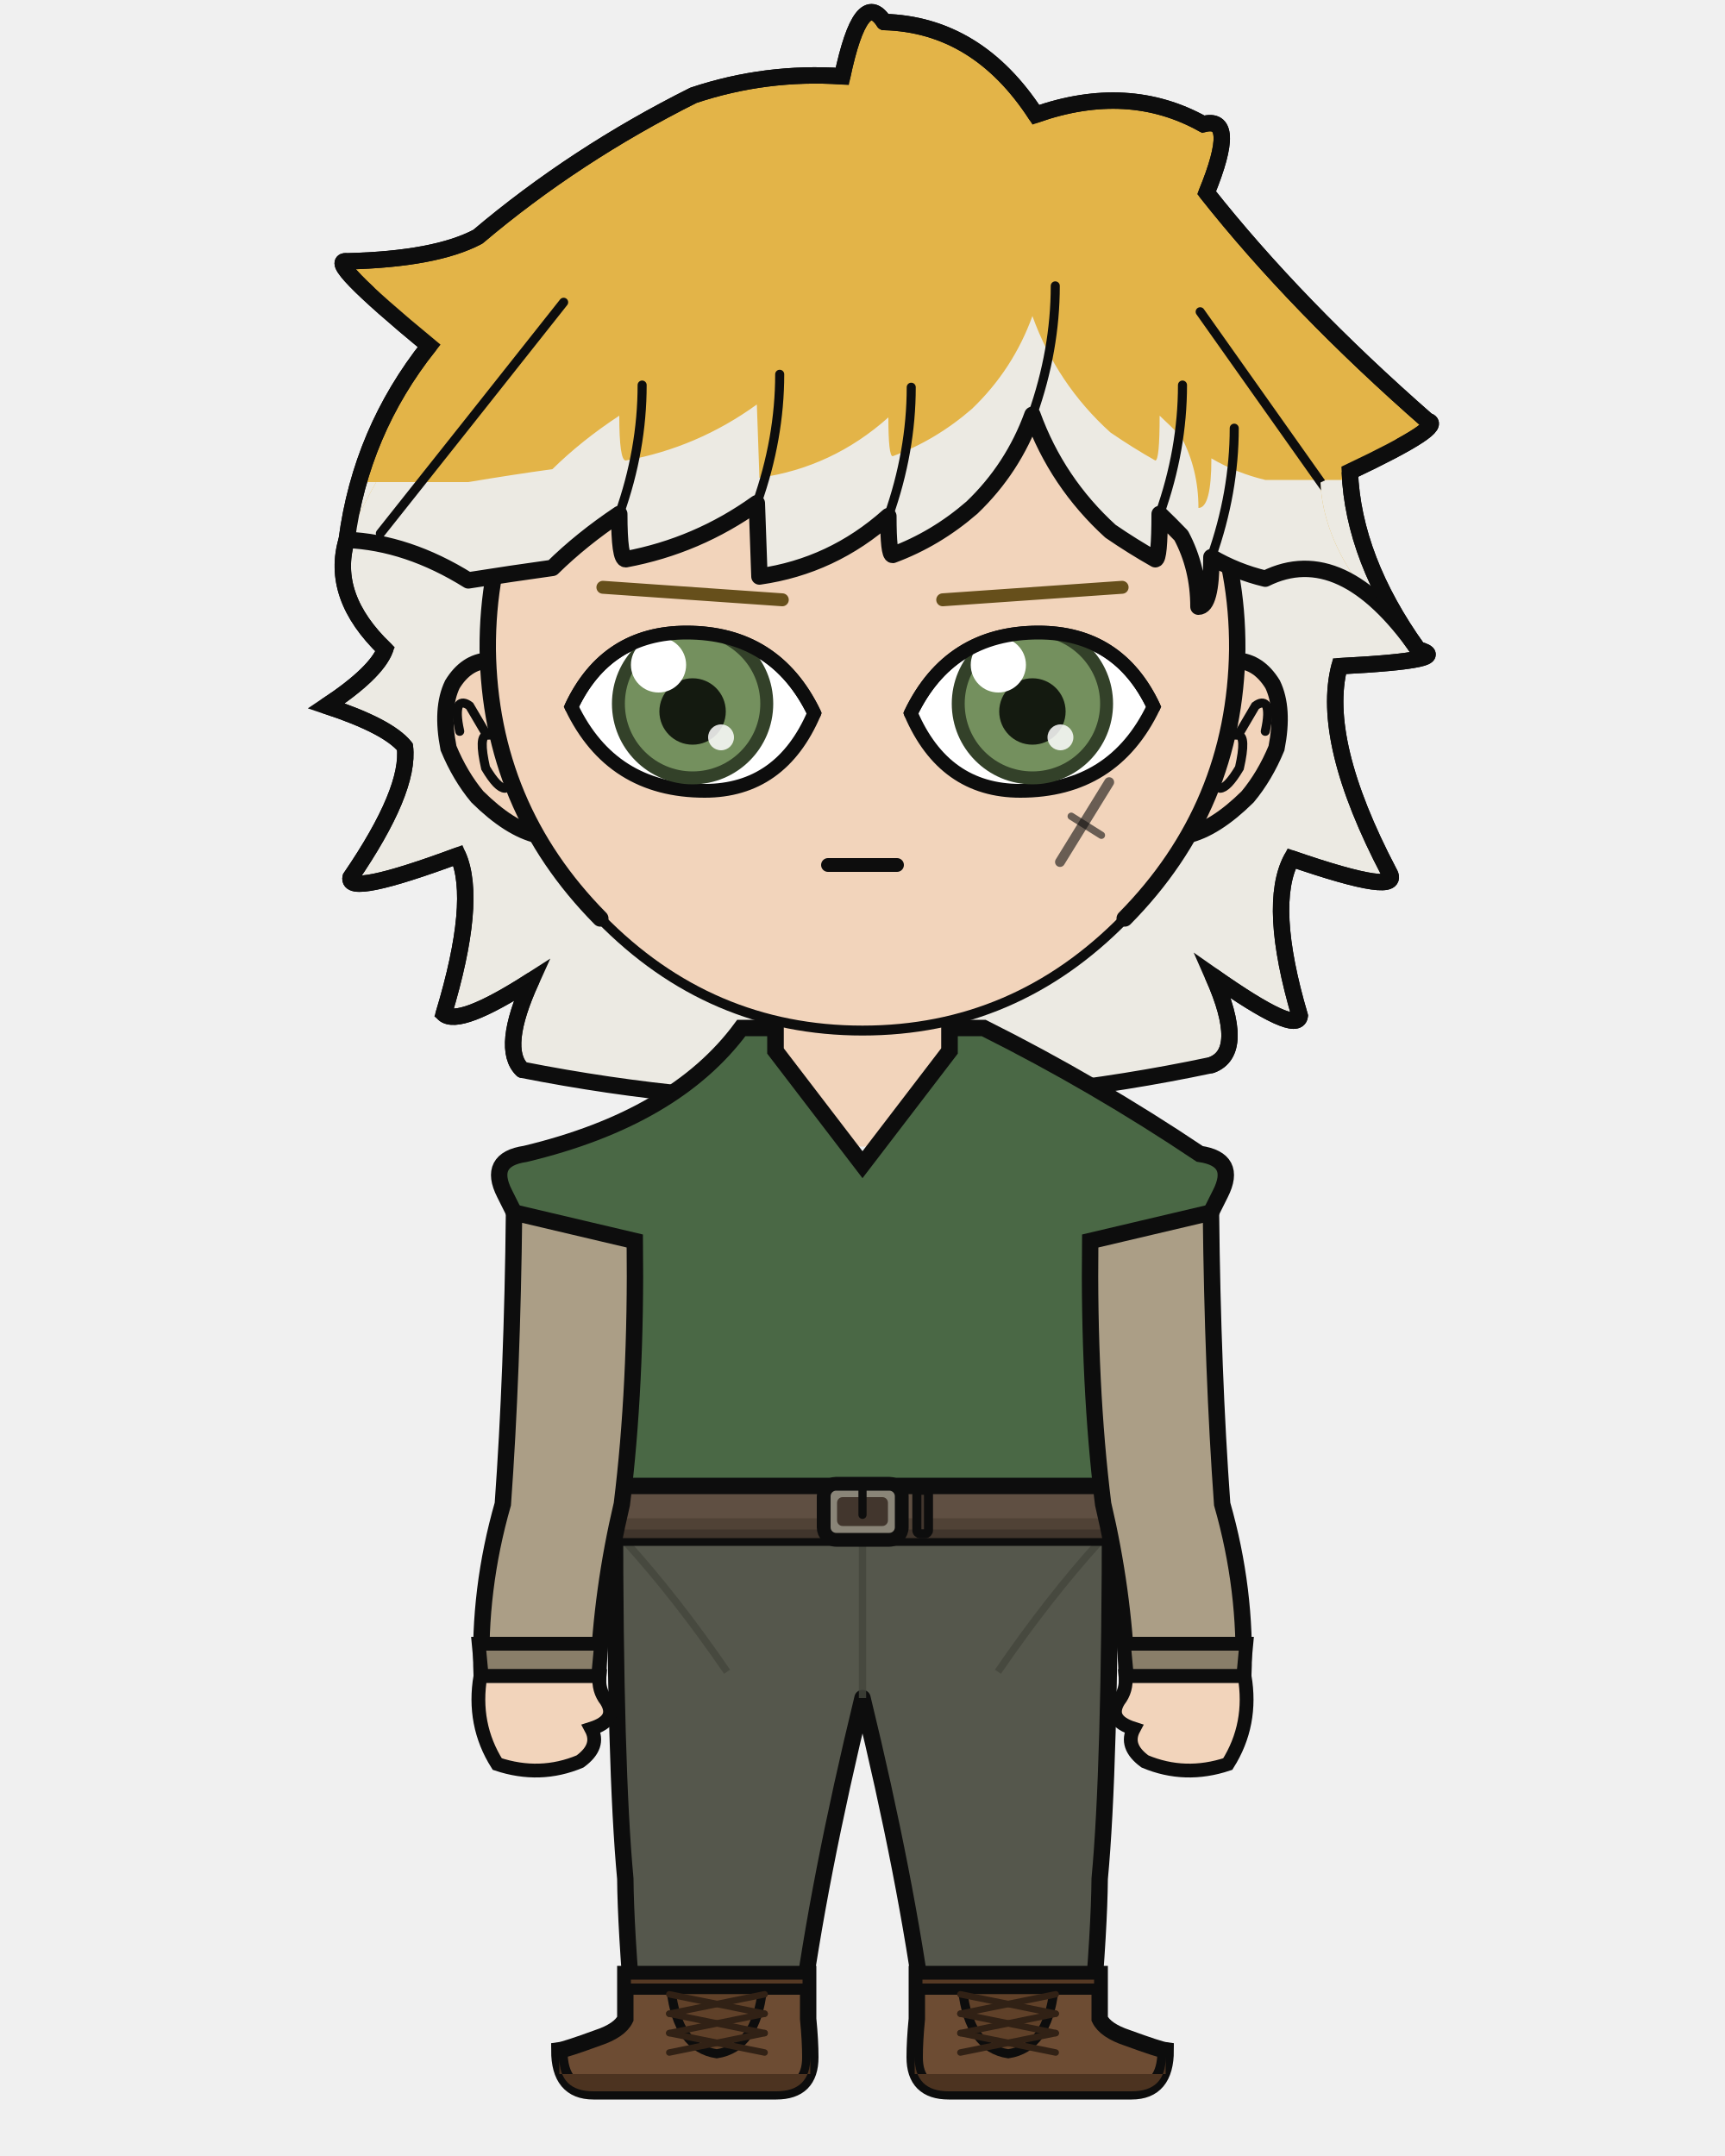
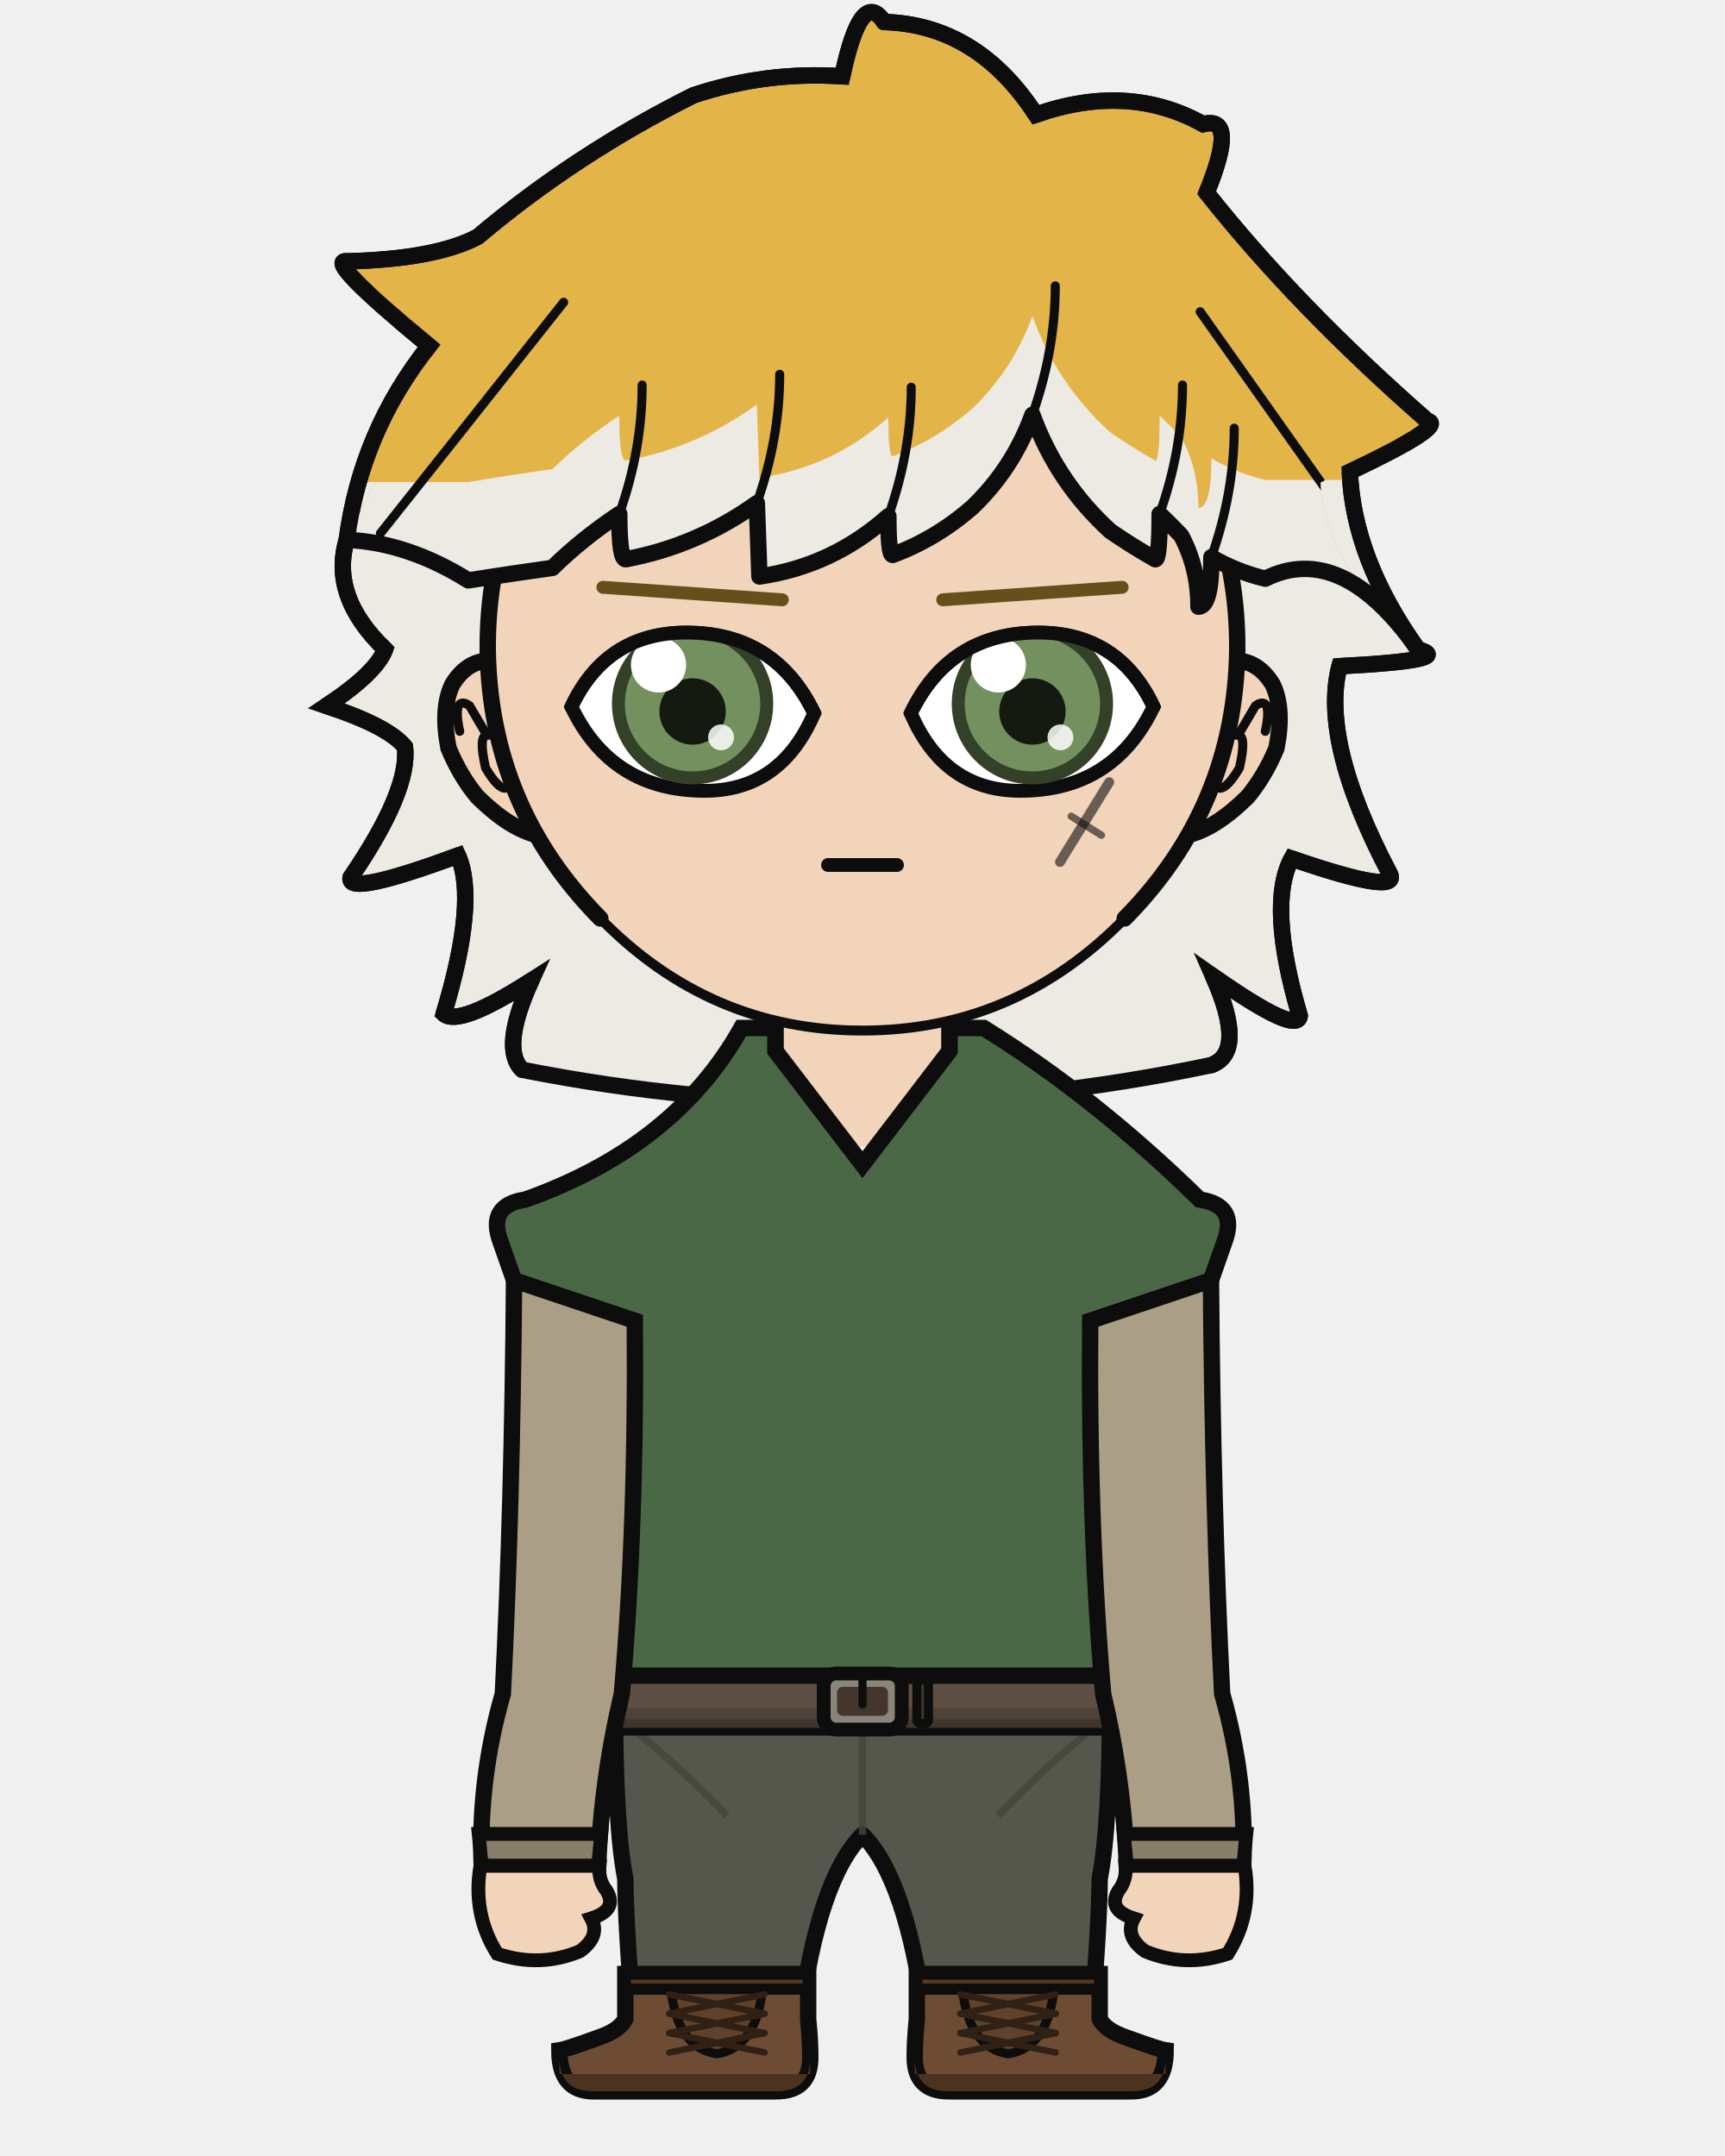
<svg xmlns="http://www.w3.org/2000/svg" width="400" height="500" viewBox="0 0 400 500">
  <defs>
    <clipPath id="hair-tips">
      <path d="M 49.1 111.8 Q 78.8 111.8 108.6 111.8 Q 118.7 110.1 128.1 108.8 Q 134.8 102.2 143.6 96.4 Q 143.6 106.8 145.1 106.8 Q 161.7 103.8 175.5 93.8 Q 175.8 102.4 176.1 110.8 Q 193.0 108.4 206.0 96.8 Q 206.0 105.8 207.0 105.8 Q 217.0 102.1 225.4 94.8 Q 234.9 85.7 239.4 73.3 Q 245.1 89.1 257.5 100.3 Q 262.6 103.8 267.9 106.8 Q 268.9 106.8 268.9 96.4 Q 271.5 98.8 273.9 101.3 Q 277.9 108.8 277.9 117.8 Q 280.9 117.8 280.9 106.3 Q 286.7 109.7 293.4 111.3 Q 322.1 111.3 350.9 111.3 Q 350.9 288.3 350.9 380.1 Q 200.0 380.1 49.1 380.1 Z" />
    </clipPath>
    <clipPath id="hair-front">
      <path d="M 80.4 125.2 Q 94.5 125.8 108.6 134.6 Q 118.7 133.0 128.1 131.7 Q 134.8 125.1 143.6 119.2 Q 143.6 129.7 145.1 129.7 Q 161.7 126.6 175.5 116.7 Q 175.8 125.2 176.1 133.7 Q 193.0 131.3 206.0 119.7 Q 206.0 128.7 207.0 128.7 Q 217.0 125.0 225.4 117.7 Q 234.9 108.6 239.4 96.2 Q 245.1 111.9 257.5 123.2 Q 262.6 126.7 267.9 129.7 Q 268.9 129.7 268.9 119.2 Q 271.5 121.7 273.9 124.2 Q 277.9 131.7 277.9 140.7 Q 280.9 140.7 280.9 129.2 Q 286.7 132.6 293.4 134.2 Q 311.1 125.4 328.8 150.6 Q 307.0 130.8 306.2 111.9 Q 327.5 101.8 323.2 100.8 Q 294.6 75.8 275.0 51.1 Q 282.0 34.0 274.3 36.1 Q 257.9 27.0 237.8 34.0 Q 225.0 14.4 204.7 13.9 Q 199.7 6.2 195.6 25.6 Q 179.0 24.6 163.1 29.8 Q 137.4 42.7 116.1 60.6 Q 106.9 65.6 87.7 66.0 Q 82.4 65.4 105.5 84.4 Q 90.7 103.1 80.4 125.2 Z" />
    </clipPath>
  </defs>
  <path d="M 121.1 248.1 Q 116.0 243.2 123.2 227.4 Q 106.4 238.2 102.9 235.1 Q 110.8 208.9 106.2 198.4 Q 80.3 208.0 81.3 203.5 Q 95.1 183.3 93.9 173.2 Q 90.0 168.4 75.7 163.7 Q 87.2 156.1 89.3 150.6 Q 76.5 138.3 80.4 125.2 Q 83.7 100.1 99.5 80.2 Q 74.9 59.9 80.5 60.6 Q 101.0 60.1 110.8 54.9 Q 133.4 35.8 160.8 22.1 Q 177.6 16.5 195.3 17.7 Q 199.7 -3.0 205.0 5.1 Q 226.6 5.7 240.2 26.6 Q 261.6 19.1 279.0 28.8 Q 287.2 26.6 279.8 44.7 Q 300.6 71.0 331.0 97.6 Q 335.6 98.7 313.0 109.4 Q 313.8 129.6 328.8 150.6 Q 337.8 153.1 310.6 154.5 Q 306.1 171.8 322.1 202.3 Q 325.6 208.1 299.5 199.1 Q 293.8 209.8 301.4 235.6 Q 300.8 240.1 281.3 226.4 Q 289.1 244.0 280.9 247.0 Q 201.0 263.9 121.1 248.1 Z" fill="#e3b448" />
  <path d="M 121.1 248.1 Q 116.0 243.2 123.2 227.4 Q 106.4 238.2 102.9 235.1 Q 110.8 208.9 106.2 198.4 Q 80.3 208.0 81.3 203.5 Q 95.1 183.3 93.9 173.2 Q 90.0 168.4 75.7 163.7 Q 87.2 156.1 89.3 150.6 Q 76.5 138.3 80.4 125.2 Q 83.7 100.1 99.5 80.2 Q 74.9 59.9 80.5 60.6 Q 101.0 60.1 110.8 54.9 Q 133.4 35.8 160.8 22.1 Q 177.6 16.5 195.3 17.7 Q 199.7 -3.0 205.0 5.1 Q 226.6 5.7 240.2 26.6 Q 261.6 19.1 279.0 28.8 Q 287.2 26.6 279.8 44.7 Q 300.6 71.0 331.0 97.6 Q 335.6 98.7 313.0 109.4 Q 313.8 129.6 328.8 150.6 Q 337.8 153.1 310.6 154.5 Q 306.1 171.8 322.1 202.3 Q 325.6 208.1 299.5 199.1 Q 293.8 209.8 301.4 235.6 Q 300.8 240.1 281.3 226.4 Q 289.1 244.0 280.9 247.0 Q 201.0 263.9 121.1 248.1 Z" fill="#eceae3" clip-path="url(#hair-tips)" />
  <path d="M 121.1 248.1 Q 116.0 243.2 123.2 227.4 Q 106.4 238.2 102.9 235.1 Q 110.8 208.9 106.2 198.4 Q 80.3 208.0 81.3 203.5 Q 95.1 183.3 93.9 173.2 Q 90.0 168.4 75.7 163.7 Q 87.2 156.1 89.3 150.6 Q 76.5 138.3 80.4 125.2 Q 83.7 100.1 99.5 80.2 Q 74.9 59.9 80.5 60.6 Q 101.0 60.1 110.8 54.9 Q 133.4 35.8 160.8 22.1 Q 177.6 16.5 195.3 17.7 Q 199.7 -3.0 205.0 5.1 Q 226.6 5.7 240.2 26.6 Q 261.6 19.1 279.0 28.8 Q 287.2 26.6 279.8 44.7 Q 300.6 71.0 331.0 97.6 Q 335.6 98.7 313.0 109.4 Q 313.8 129.6 328.8 150.6 Q 337.8 153.1 310.6 154.5 Q 306.1 171.8 322.1 202.3 Q 325.6 208.1 299.5 199.1 Q 293.8 209.8 301.4 235.6 Q 300.8 240.1 281.3 226.4 Q 289.1 244.0 280.9 247.0 Q 201.0 263.9 121.1 248.1 Z" fill="none" stroke="#0d0d0d" stroke-width="3.8" stroke-linecap="round" stroke-linejoin="round" />
  <rect x="179.8" y="225.4" width="40.3" height="40.5" rx="14.1" fill="#f2d4bb" />
  <line x1="179.8" y1="225.4" x2="179.8" y2="265.9" stroke="#0d0d0d" stroke-width="3.8" />
  <line x1="220.2" y1="225.4" x2="220.2" y2="265.9" stroke="#0d0d0d" stroke-width="3.8" />
-   <path d="M 142.6 350.6 L 257.4 350.6 Q 257.4 410.2 255.0 435.7 Q 254.9 447.1 253.1 468.2 L 214.5 468.2 Q 210.2 435.7 200.0 393.8 Q 189.8 435.7 185.5 468.2 L 146.9 468.2 Q 145.1 447.1 145.0 435.7 Q 142.6 410.2 142.6 350.6 Z" fill="#55574c" stroke="#0d0d0d" stroke-width="3.8" stroke-linejoin="round" />
-   <line x1="200.0" y1="355.8" x2="200.0" y2="393.8" stroke="#44463c" stroke-width="1.7" opacity="0.8" />
-   <path d="M 145.0 357.5 Q 156.8 370.5 168.6 387.7" fill="none" stroke="#44463c" stroke-width="1.7" opacity="0.8" />
-   <path d="M 255.0 357.5 Q 243.2 370.5 231.4 387.7" fill="none" stroke="#44463c" stroke-width="1.7" opacity="0.8" />
+   <path d="M 142.6 394.6 L 257.4 394.6 Q 257.4 423.4 255.0 435.7 Q 254.9 447.1 253.1 468.2 L 214.5 468.2 Q 210.2 435.7 200.0 425.5 Q 189.8 435.7 185.5 468.2 L 146.9 468.2 Q 145.1 447.1 145.0 435.7 Q 142.6 423.4 142.6 394.6 Z" fill="#55574c" stroke="#0d0d0d" stroke-width="3.8" stroke-linejoin="round" />
+   <line x1="200.0" y1="398.3" x2="200.0" y2="425.5" stroke="#44463c" stroke-width="1.7" opacity="0.8" />
+   <path d="M 145.0 399.6 Q 156.8 408.8 168.6 421.1" fill="none" stroke="#44463c" stroke-width="1.7" opacity="0.8" />
+   <path d="M 255.0 399.6 Q 243.2 408.8 231.4 421.1" fill="none" stroke="#44463c" stroke-width="1.7" opacity="0.8" />
  <path d="M 187.4 457.8 L 187.4 468.2 Q 187.9 473.3 187.9 477.1 Q 187.9 485.0 180.0 485.0 L 137.6 485.0 Q 129.7 485.0 129.7 475.5 Q 131.2 475.3 138.6 472.6 Q 143.7 470.9 145.0 468.2 L 145.0 457.8 Z" fill="#6d4c33" stroke="#0d0d0d" stroke-width="3.8" />
  <path d="M 187.9 481.0 L 129.7 481.0 L 129.7 477.1 Q 129.7 485.0 137.6 485.0 L 180.0 485.0 Q 187.9 485.0 187.9 477.1 Z" fill="#4c3320" />
  <rect x="145.0" y="457.8" width="42.4" height="3.5" fill="#553924" stroke="#0d0d0d" stroke-width="2.6" />
  <path d="M 155.6 461.4 L 176.8 461.4 Q 175.3 474.9 166.2 476.3 Q 157.1 474.9 155.6 461.4 Z" fill="#604129" stroke="#0d0d0d" stroke-width="2.1" />
  <line x1="177.3" y1="462.5" x2="155.2" y2="467.0" stroke="#312115" stroke-width="1.5" stroke-linecap="round" />
  <line x1="155.2" y1="462.5" x2="177.3" y2="467.0" stroke="#312115" stroke-width="1.5" stroke-linecap="round" />
  <line x1="177.3" y1="467.0" x2="155.2" y2="471.5" stroke="#312115" stroke-width="1.5" stroke-linecap="round" />
  <line x1="155.2" y1="467.0" x2="177.3" y2="471.5" stroke="#312115" stroke-width="1.5" stroke-linecap="round" />
  <line x1="177.3" y1="471.5" x2="155.2" y2="476.0" stroke="#312115" stroke-width="1.5" stroke-linecap="round" />
  <line x1="155.2" y1="471.5" x2="177.3" y2="476.0" stroke="#312115" stroke-width="1.5" stroke-linecap="round" />
  <path d="M 212.6 457.8 L 212.6 468.2 Q 212.1 473.3 212.1 477.1 Q 212.1 485.0 220.0 485.0 L 262.4 485.0 Q 270.3 485.0 270.3 475.5 Q 268.8 475.3 261.4 472.6 Q 256.3 470.9 255.0 468.2 L 255.0 457.8 Z" fill="#6d4c33" stroke="#0d0d0d" stroke-width="3.8" />
  <path d="M 212.1 481.0 L 270.3 481.0 L 270.3 477.1 Q 270.3 485.0 262.4 485.0 L 220.0 485.0 Q 212.1 485.0 212.1 477.1 Z" fill="#4c3320" />
  <rect x="212.6" y="457.8" width="42.4" height="3.5" fill="#553924" stroke="#0d0d0d" stroke-width="2.6" />
  <path d="M 223.2 461.4 L 244.4 461.4 Q 242.9 474.9 233.8 476.3 Q 224.7 474.9 223.2 461.4 Z" fill="#604129" stroke="#0d0d0d" stroke-width="2.1" />
  <line x1="244.8" y1="462.5" x2="222.7" y2="467.0" stroke="#312115" stroke-width="1.5" stroke-linecap="round" />
  <line x1="222.7" y1="462.5" x2="244.8" y2="467.0" stroke="#312115" stroke-width="1.5" stroke-linecap="round" />
  <line x1="244.8" y1="467.0" x2="222.7" y2="471.5" stroke="#312115" stroke-width="1.5" stroke-linecap="round" />
  <line x1="222.7" y1="467.0" x2="244.8" y2="471.5" stroke="#312115" stroke-width="1.5" stroke-linecap="round" />
  <line x1="244.8" y1="471.5" x2="222.7" y2="476.0" stroke="#312115" stroke-width="1.5" stroke-linecap="round" />
  <line x1="222.7" y1="471.5" x2="244.8" y2="476.0" stroke="#312115" stroke-width="1.5" stroke-linecap="round" />
-   <path d="M 171.9 238.4 Q 156.5 259.3 121.8 267.6 Q 113.0 268.9 117.0 276.8 L 122.5 287.8 Q 122.5 321.4 121.3 348.8 Q 120.5 349.8 120.5 350.6 L 279.5 350.6 Q 279.5 349.8 278.7 348.8 Q 277.5 321.4 277.5 287.8 L 283.0 276.8 Q 287.0 268.9 278.2 267.6 Q 253.9 251.3 228.1 238.4 L 220.2 238.4 L 220.2 243.7 L 200.0 270.1 L 179.8 243.7 L 179.8 238.4 Z" fill="#4a6845" stroke="#0d0d0d" stroke-width="3.8" />
-   <rect x="118.9" y="344.6" width="162.2" height="12.0" rx="2.2" fill="#5f4f42" stroke="#0d0d0d" stroke-width="3.8" />
-   <rect x="118.9" y="352.1" width="162.2" height="4.6" rx="2.2" fill="#4c3e33" opacity="0.8" />
-   <rect x="191.0" y="344.1" width="18.1" height="13.0" rx="2.9" fill="#8a8578" stroke="#0d0d0d" stroke-width="3.2" />
-   <rect x="194.1" y="347.2" width="11.8" height="6.7" rx="1.3" fill="#42362d" />
-   <line x1="200.0" y1="344.1" x2="200.0" y2="351.3" stroke="#0d0d0d" stroke-width="1.9" stroke-linecap="round" />
-   <rect x="212.6" y="345.6" width="2.7" height="10.1" rx="0.8" fill="#42362d" stroke="#0d0d0d" stroke-width="2.1" />
-   <path d="M 147.2 287.8 L 119.2 281.2 Q 118.8 318.4 116.6 348.8 Q 110.9 368.7 111.7 388.7 L 138.7 388.7 Q 139.5 368.7 144.2 348.8 Q 147.6 321.4 147.2 287.8 Z" fill="#ab9e86" stroke="#0d0d0d" stroke-width="3.8" />
-   <path d="M 111.0 381.2 L 139.4 381.2 L 138.7 388.7 L 111.7 388.7 Z" fill="#897e69" stroke="#0d0d0d" stroke-width="3.2" />
-   <path d="M 111.4 388.7 Q 109.5 399.9 115.3 409.1 Q 125.2 412.4 134.5 408.5 Q 139.3 405.0 137.1 400.9 Q 143.4 398.9 140.6 394.4 Q 138.7 392.0 139.0 388.7 Z" fill="#f2d4bb" stroke="#0d0d0d" stroke-width="3.2" />
-   <path d="M 252.8 287.8 L 280.8 281.2 Q 281.2 318.4 283.4 348.8 Q 289.1 368.7 288.3 388.7 L 261.3 388.7 Q 260.5 368.7 255.8 348.8 Q 252.4 321.4 252.8 287.8 Z" fill="#ab9e86" stroke="#0d0d0d" stroke-width="3.8" />
-   <path d="M 260.6 381.2 L 289.0 381.2 L 288.3 388.7 L 261.3 388.7 Z" fill="#897e69" stroke="#0d0d0d" stroke-width="3.2" />
-   <path d="M 288.6 388.7 Q 290.5 399.9 284.7 409.1 Q 274.8 412.4 265.5 408.5 Q 260.7 405.0 262.9 400.9 Q 256.6 398.9 259.4 394.4 Q 261.3 392.0 261.0 388.7 Z" fill="#f2d4bb" stroke="#0d0d0d" stroke-width="3.2" />
+   <path d="M 171.9 238.4 Q 156.5 265.9 121.8 278.2 Q 113.0 279.5 116.0 287.8 L 122.5 306.3 Q 122.5 353.9 121.3 392.8 Q 120.5 393.8 120.5 394.6 L 279.5 394.6 Q 279.5 393.8 278.7 392.8 Q 277.5 353.9 277.5 306.3 L 284.0 287.8 Q 287.0 279.5 278.2 278.2 Q 253.9 254.4 228.1 238.4 L 220.2 238.4 L 220.2 243.7 L 200.0 270.1 L 179.8 243.7 L 179.8 238.4 Z" fill="#4a6845" stroke="#0d0d0d" stroke-width="3.8" />
+   <rect x="118.9" y="388.6" width="162.2" height="12.0" rx="2.2" fill="#5f4f42" stroke="#0d0d0d" stroke-width="3.8" />
+   <rect x="118.9" y="396.1" width="162.2" height="4.6" rx="2.2" fill="#4c3e33" opacity="0.8" />
+   <rect x="191.0" y="388.1" width="18.1" height="13.0" rx="2.9" fill="#8a8578" stroke="#0d0d0d" stroke-width="3.2" />
+   <rect x="194.1" y="391.2" width="11.8" height="6.7" rx="1.3" fill="#42362d" />
+   <line x1="200.0" y1="388.1" x2="200.0" y2="395.3" stroke="#0d0d0d" stroke-width="1.9" stroke-linecap="round" />
+   <rect x="212.6" y="389.6" width="2.7" height="10.1" rx="0.8" fill="#42362d" stroke="#0d0d0d" stroke-width="2.1" />
+   <path d="M 147.2 306.3 L 119.2 296.9 Q 118.8 349.6 116.6 392.8 Q 110.9 412.7 111.7 432.7 L 138.7 432.7 Q 139.5 412.7 144.2 392.8 Q 147.6 353.9 147.2 306.3 Z" fill="#ab9e86" stroke="#0d0d0d" stroke-width="3.8" />
+   <path d="M 111.0 425.3 L 139.4 425.3 L 138.7 432.7 L 111.7 432.7 Z" fill="#897e69" stroke="#0d0d0d" stroke-width="3.2" />
+   <path d="M 111.4 432.7 Q 109.5 443.9 115.3 453.1 Q 125.2 456.4 134.5 452.5 Q 139.3 449.0 137.1 444.9 Q 143.4 442.9 140.6 438.4 Q 138.7 436.0 139.0 432.7 Z" fill="#f2d4bb" stroke="#0d0d0d" stroke-width="3.2" />
+   <path d="M 252.8 306.3 L 280.8 296.9 Q 281.2 349.6 283.4 392.8 Q 289.1 412.7 288.3 432.7 L 261.3 432.7 Q 260.5 412.7 255.8 392.8 Q 252.4 353.9 252.8 306.3 Z" fill="#ab9e86" stroke="#0d0d0d" stroke-width="3.8" />
+   <path d="M 260.6 425.3 L 289.0 425.3 L 288.3 432.7 L 261.3 432.7 Z" fill="#897e69" stroke="#0d0d0d" stroke-width="3.2" />
+   <path d="M 288.6 432.7 Q 290.5 443.9 284.7 453.1 Q 274.8 456.4 265.5 452.5 Q 260.7 449.0 262.9 444.9 Q 256.6 442.9 259.4 438.4 Q 261.3 436.0 261.0 432.7 Z" fill="#f2d4bb" stroke="#0d0d0d" stroke-width="3.2" />
  <path d="M 113.1 153.2 Q 108.1 153.5 104.9 158.7 Q 102.2 164.3 104.0 173.5 Q 106.7 180.0 110.7 184.8 Q 118.2 192.2 124.7 193.7 Z" fill="#f2d4bb" />
  <path d="M 113.1 153.2 Q 108.1 153.5 104.9 158.7 Q 102.2 164.3 104.0 173.5 Q 106.7 180.0 110.7 184.8 Q 118.2 192.2 124.7 193.7" fill="none" stroke="#0d0d0d" stroke-width="3.8" stroke-linecap="round" />
  <path d="M 106.6 169.6 Q 105.6 165.1 106.4 163.5 Q 107.3 162.5 108.9 163.7 Q 110.8 166.9 112.9 170.5 Q 110.9 170.6 112.6 178.1 Q 115.4 182.8 117.1 182.8" fill="none" stroke="#0d0d0d" stroke-width="2.1" stroke-linecap="round" />
  <path d="M 286.9 153.2 Q 291.9 153.5 295.1 158.7 Q 297.8 164.3 296.0 173.5 Q 293.3 180.0 289.3 184.8 Q 281.8 192.2 275.3 193.7 Z" fill="#f2d4bb" />
  <path d="M 286.9 153.2 Q 291.9 153.5 295.1 158.7 Q 297.8 164.3 296.0 173.5 Q 293.3 180.0 289.3 184.8 Q 281.8 192.2 275.3 193.7" fill="none" stroke="#0d0d0d" stroke-width="3.8" stroke-linecap="round" />
  <path d="M 293.4 169.6 Q 294.4 165.1 293.6 163.5 Q 292.7 162.5 291.1 163.7 Q 289.2 166.9 287.1 170.5 Q 289.1 170.6 287.4 178.1 Q 284.6 182.8 282.9 182.8" fill="none" stroke="#0d0d0d" stroke-width="2.1" stroke-linecap="round" />
  <path d="M 200.0 62.6 Q 236.1 62.6 261.6 88.3 Q 287.1 114.1 286.9 150.6 Q 286.4 187.1 260.8 213.0 Q 235.4 239.0 200.0 239.0 Q 164.6 239.0 139.2 213.0 Q 113.6 187.1 113.1 150.6 Q 112.9 114.1 138.4 88.3 Q 163.9 62.6 200.0 62.6 Z" fill="#f2d4bb" />
  <path d="M 139.2 213.0 Q 113.6 187.1 113.1 150.6 Q 112.9 114.1 138.4 88.3 Q 163.9 62.6 200.0 62.6 Q 236.1 62.6 261.6 88.3 Q 287.1 114.1 286.9 150.6 Q 286.4 187.1 260.8 213.0" fill="none" stroke="#0d0d0d" stroke-width="3.8" stroke-linecap="round" />
  <path d="M 260.8 213.0 Q 235.4 239.0 200.0 239.0 Q 164.6 239.0 139.2 213.0" fill="none" stroke="#0d0d0d" stroke-width="2.3" stroke-linecap="round" />
  <line x1="181.4" y1="139.1" x2="139.8" y2="136.2" stroke="#664f1b" stroke-width="3.0" stroke-linecap="round" />
  <defs>
    <clipPath id="eye-l">
      <path d="M 188.8 165.4 Q 179.8 146.7 159.2 146.7 Q 140.6 146.7 132.5 163.9 Q 141.8 183.4 163.4 183.4 Q 181.1 183.4 188.8 165.4 Z" />
    </clipPath>
  </defs>
  <path d="M 188.8 165.4 Q 179.8 146.7 159.2 146.7 Q 140.6 146.7 132.5 163.9 Q 141.8 183.4 163.4 183.4 Q 181.1 183.4 188.8 165.4 Z" fill="white" stroke="#0d0d0d" stroke-width="3.2" />
  <g clip-path="url(#eye-l)">
    <circle cx="160.6" cy="163.2" r="18.7" fill="#334129" />
    <circle cx="160.6" cy="163.2" r="15.7" fill="#74905e" />
    <circle cx="160.6" cy="165.0" r="7.7" fill="#141a10" />
    <circle cx="152.7" cy="154.2" r="6.4" fill="white" />
    <circle cx="167.2" cy="171.0" r="3.0" fill="white" opacity="0.85" />
  </g>
  <path d="M 188.8 165.4 Q 179.8 146.7 159.2 146.7 Q 140.6 146.7 132.5 163.9" fill="none" stroke="#0d0d0d" stroke-width="3.2" stroke-linecap="round" />
  <line x1="218.6" y1="139.1" x2="260.2" y2="136.2" stroke="#664f1b" stroke-width="3.0" stroke-linecap="round" />
  <defs>
    <clipPath id="eye-r">
      <path d="M 211.2 165.4 Q 220.2 146.7 240.8 146.7 Q 259.4 146.7 267.5 163.9 Q 258.2 183.4 236.6 183.4 Q 218.9 183.4 211.2 165.4 Z" />
    </clipPath>
  </defs>
  <path d="M 211.2 165.4 Q 220.2 146.7 240.8 146.7 Q 259.4 146.7 267.5 163.9 Q 258.2 183.4 236.6 183.4 Q 218.9 183.4 211.2 165.4 Z" fill="white" stroke="#0d0d0d" stroke-width="3.2" />
  <g clip-path="url(#eye-r)">
    <circle cx="239.4" cy="163.2" r="18.7" fill="#334129" />
    <circle cx="239.4" cy="163.2" r="15.7" fill="#74905e" />
    <circle cx="239.4" cy="165.0" r="7.7" fill="#141a10" />
    <circle cx="231.5" cy="154.2" r="6.4" fill="white" />
    <circle cx="245.9" cy="171.0" r="3.0" fill="white" opacity="0.85" />
  </g>
  <path d="M 211.2 165.4 Q 220.2 146.7 240.8 146.7 Q 259.4 146.7 267.5 163.9" fill="none" stroke="#0d0d0d" stroke-width="3.2" stroke-linecap="round" />
  <path d="M 192.0 200.6 Q 200.0 200.6 208.0 200.6" fill="none" stroke="#0d0d0d" stroke-width="3.2" stroke-linecap="round" />
  <line x1="245.8" y1="199.9" x2="257.2" y2="181.4" stroke="#0d0d0d" stroke-width="2.3" stroke-linecap="round" opacity="0.6" />
  <line x1="248.4" y1="189.3" x2="255.4" y2="193.7" stroke="#0d0d0d" stroke-width="1.7" stroke-linecap="round" opacity="0.6" />
  <path d="M 80.4 125.2 Q 94.5 125.8 108.6 134.6 Q 118.7 133.0 128.1 131.7 Q 134.8 125.1 143.6 119.2 Q 143.6 129.7 145.1 129.7 Q 161.7 126.6 175.5 116.7 Q 175.8 125.2 176.1 133.7 Q 193.0 131.3 206.0 119.7 Q 206.0 128.7 207.0 128.7 Q 217.0 125.0 225.4 117.7 Q 234.9 108.6 239.4 96.2 Q 245.1 111.9 257.5 123.2 Q 262.6 126.7 267.9 129.7 Q 268.9 129.7 268.9 119.2 Q 271.5 121.7 273.9 124.2 Q 277.9 131.7 277.9 140.7 Q 280.9 140.7 280.9 129.2 Q 286.7 132.6 293.4 134.2 Q 311.1 125.4 328.8 150.6 Q 307.0 130.8 306.2 111.9 Q 327.5 101.8 323.2 100.8 Q 294.6 75.8 275.0 51.1 Q 282.0 34.0 274.3 36.1 Q 257.9 27.0 237.8 34.0 Q 225.0 14.4 204.7 13.9 Q 199.7 6.2 195.6 25.6 Q 179.0 24.6 163.1 29.8 Q 137.4 42.7 116.1 60.6 Q 106.9 65.6 87.7 66.0 Q 82.4 65.4 105.5 84.4 Q 90.7 103.1 80.4 125.2 Z" fill="#e3b448" />
  <path d="M 80.4 125.2 Q 94.5 125.8 108.6 134.6 Q 118.7 133.0 128.1 131.7 Q 134.8 125.1 143.6 119.2 Q 143.6 129.7 145.1 129.7 Q 161.7 126.6 175.5 116.7 Q 175.8 125.2 176.1 133.7 Q 193.0 131.3 206.0 119.7 Q 206.0 128.7 207.0 128.7 Q 217.0 125.0 225.4 117.7 Q 234.9 108.6 239.4 96.2 Q 245.1 111.9 257.5 123.2 Q 262.6 126.7 267.9 129.7 Q 268.9 129.7 268.9 119.2 Q 271.5 121.7 273.9 124.2 Q 277.9 131.7 277.9 140.7 Q 280.9 140.7 280.9 129.2 Q 286.7 132.6 293.4 134.2 Q 311.1 125.4 328.8 150.6 Q 307.0 130.8 306.2 111.9 Q 327.5 101.8 323.2 100.8 Q 294.6 75.8 275.0 51.1 Q 282.0 34.0 274.3 36.1 Q 257.9 27.0 237.8 34.0 Q 225.0 14.4 204.7 13.9 Q 199.7 6.2 195.6 25.6 Q 179.0 24.6 163.1 29.8 Q 137.4 42.7 116.1 60.6 Q 106.9 65.6 87.7 66.0 Q 82.4 65.4 105.5 84.4 Q 90.7 103.1 80.4 125.2 Z" fill="#eceae3" clip-path="url(#hair-tips)" />
  <path d="M 80.4 125.2 Q 94.5 125.8 108.6 134.6 Q 118.7 133.0 128.1 131.7 Q 134.8 125.1 143.6 119.2 Q 143.6 129.7 145.1 129.7 Q 161.7 126.6 175.5 116.7 Q 175.8 125.2 176.1 133.7 Q 193.0 131.3 206.0 119.7 Q 206.0 128.7 207.0 128.7 Q 217.0 125.0 225.4 117.7 Q 234.9 108.6 239.4 96.2 Q 245.1 111.9 257.5 123.2 Q 262.6 126.7 267.9 129.7 Q 268.9 129.7 268.9 119.2 Q 271.5 121.7 273.9 124.2 Q 277.9 131.7 277.9 140.7 Q 280.9 140.7 280.9 129.2 Q 286.7 132.6 293.4 134.2 Q 311.1 125.4 328.8 150.6" fill="none" stroke="#0d0d0d" stroke-width="3.8" stroke-linecap="round" stroke-linejoin="round" />
  <path d="M 280.9 247.0 Q 289.1 244.0 281.3 226.4 Q 300.8 240.1 301.4 235.6 Q 293.8 209.8 299.5 199.1 Q 325.6 208.1 322.1 202.3 Q 306.1 171.8 310.6 154.5 Q 337.8 153.1 328.8 150.6 Q 313.8 129.6 313.0 109.4 Q 335.6 98.7 331.0 97.6 Q 300.6 71.0 279.8 44.7 Q 287.2 26.6 279.0 28.8 Q 261.6 19.1 240.2 26.6 Q 226.6 5.7 205.0 5.1" fill="none" stroke="#0d0d0d" stroke-width="3.8" stroke-linecap="round" />
  <path d="M 121.1 248.1 Q 116.0 243.2 123.2 227.4 Q 106.4 238.2 102.9 235.1 Q 110.8 208.9 106.2 198.4 Q 80.3 208.0 81.3 203.5 Q 95.1 183.3 93.9 173.2 Q 90.0 168.4 75.7 163.7 Q 87.2 156.1 89.3 150.6 Q 76.5 138.3 80.4 125.2 Q 83.7 100.1 99.5 80.2 Q 74.9 59.9 80.5 60.6 Q 101.0 60.1 110.8 54.9 Q 133.4 35.8 160.8 22.1 Q 177.6 16.5 195.3 17.7 Q 199.7 -3.0 205.0 5.1" fill="none" stroke="#0d0d0d" stroke-width="3.8" stroke-linecap="round" />
  <path d="M 143.6 119.2 Q 148.9 104.3 148.9 89.3" fill="none" stroke="#0d0d0d" stroke-width="2.1" stroke-linecap="round" clip-path="url(#hair-front)" />
  <path d="M 175.5 116.7 Q 180.8 101.7 180.8 86.8" fill="none" stroke="#0d0d0d" stroke-width="2.1" stroke-linecap="round" clip-path="url(#hair-front)" />
  <path d="M 206.0 119.7 Q 211.3 104.7 211.3 89.8" fill="none" stroke="#0d0d0d" stroke-width="2.1" stroke-linecap="round" clip-path="url(#hair-front)" />
  <path d="M 239.4 96.2 Q 244.7 81.2 244.7 66.3" fill="none" stroke="#0d0d0d" stroke-width="2.1" stroke-linecap="round" clip-path="url(#hair-front)" />
  <path d="M 268.9 119.2 Q 274.2 104.3 274.2 89.3" fill="none" stroke="#0d0d0d" stroke-width="2.1" stroke-linecap="round" clip-path="url(#hair-front)" />
  <path d="M 280.9 129.2 Q 286.2 114.2 286.2 99.3" fill="none" stroke="#0d0d0d" stroke-width="2.1" stroke-linecap="round" clip-path="url(#hair-front)" />
  <path d="M 130.7 70.1 Q 109.5 96.9 88.2 123.7" fill="none" stroke="#0d0d0d" stroke-width="2.1" stroke-linecap="round" clip-path="url(#hair-front)" />
  <path d="M 278.3 72.3 Q 297.3 99.2 316.3 126.0" fill="none" stroke="#0d0d0d" stroke-width="2.1" stroke-linecap="round" clip-path="url(#hair-front)" />
</svg>
